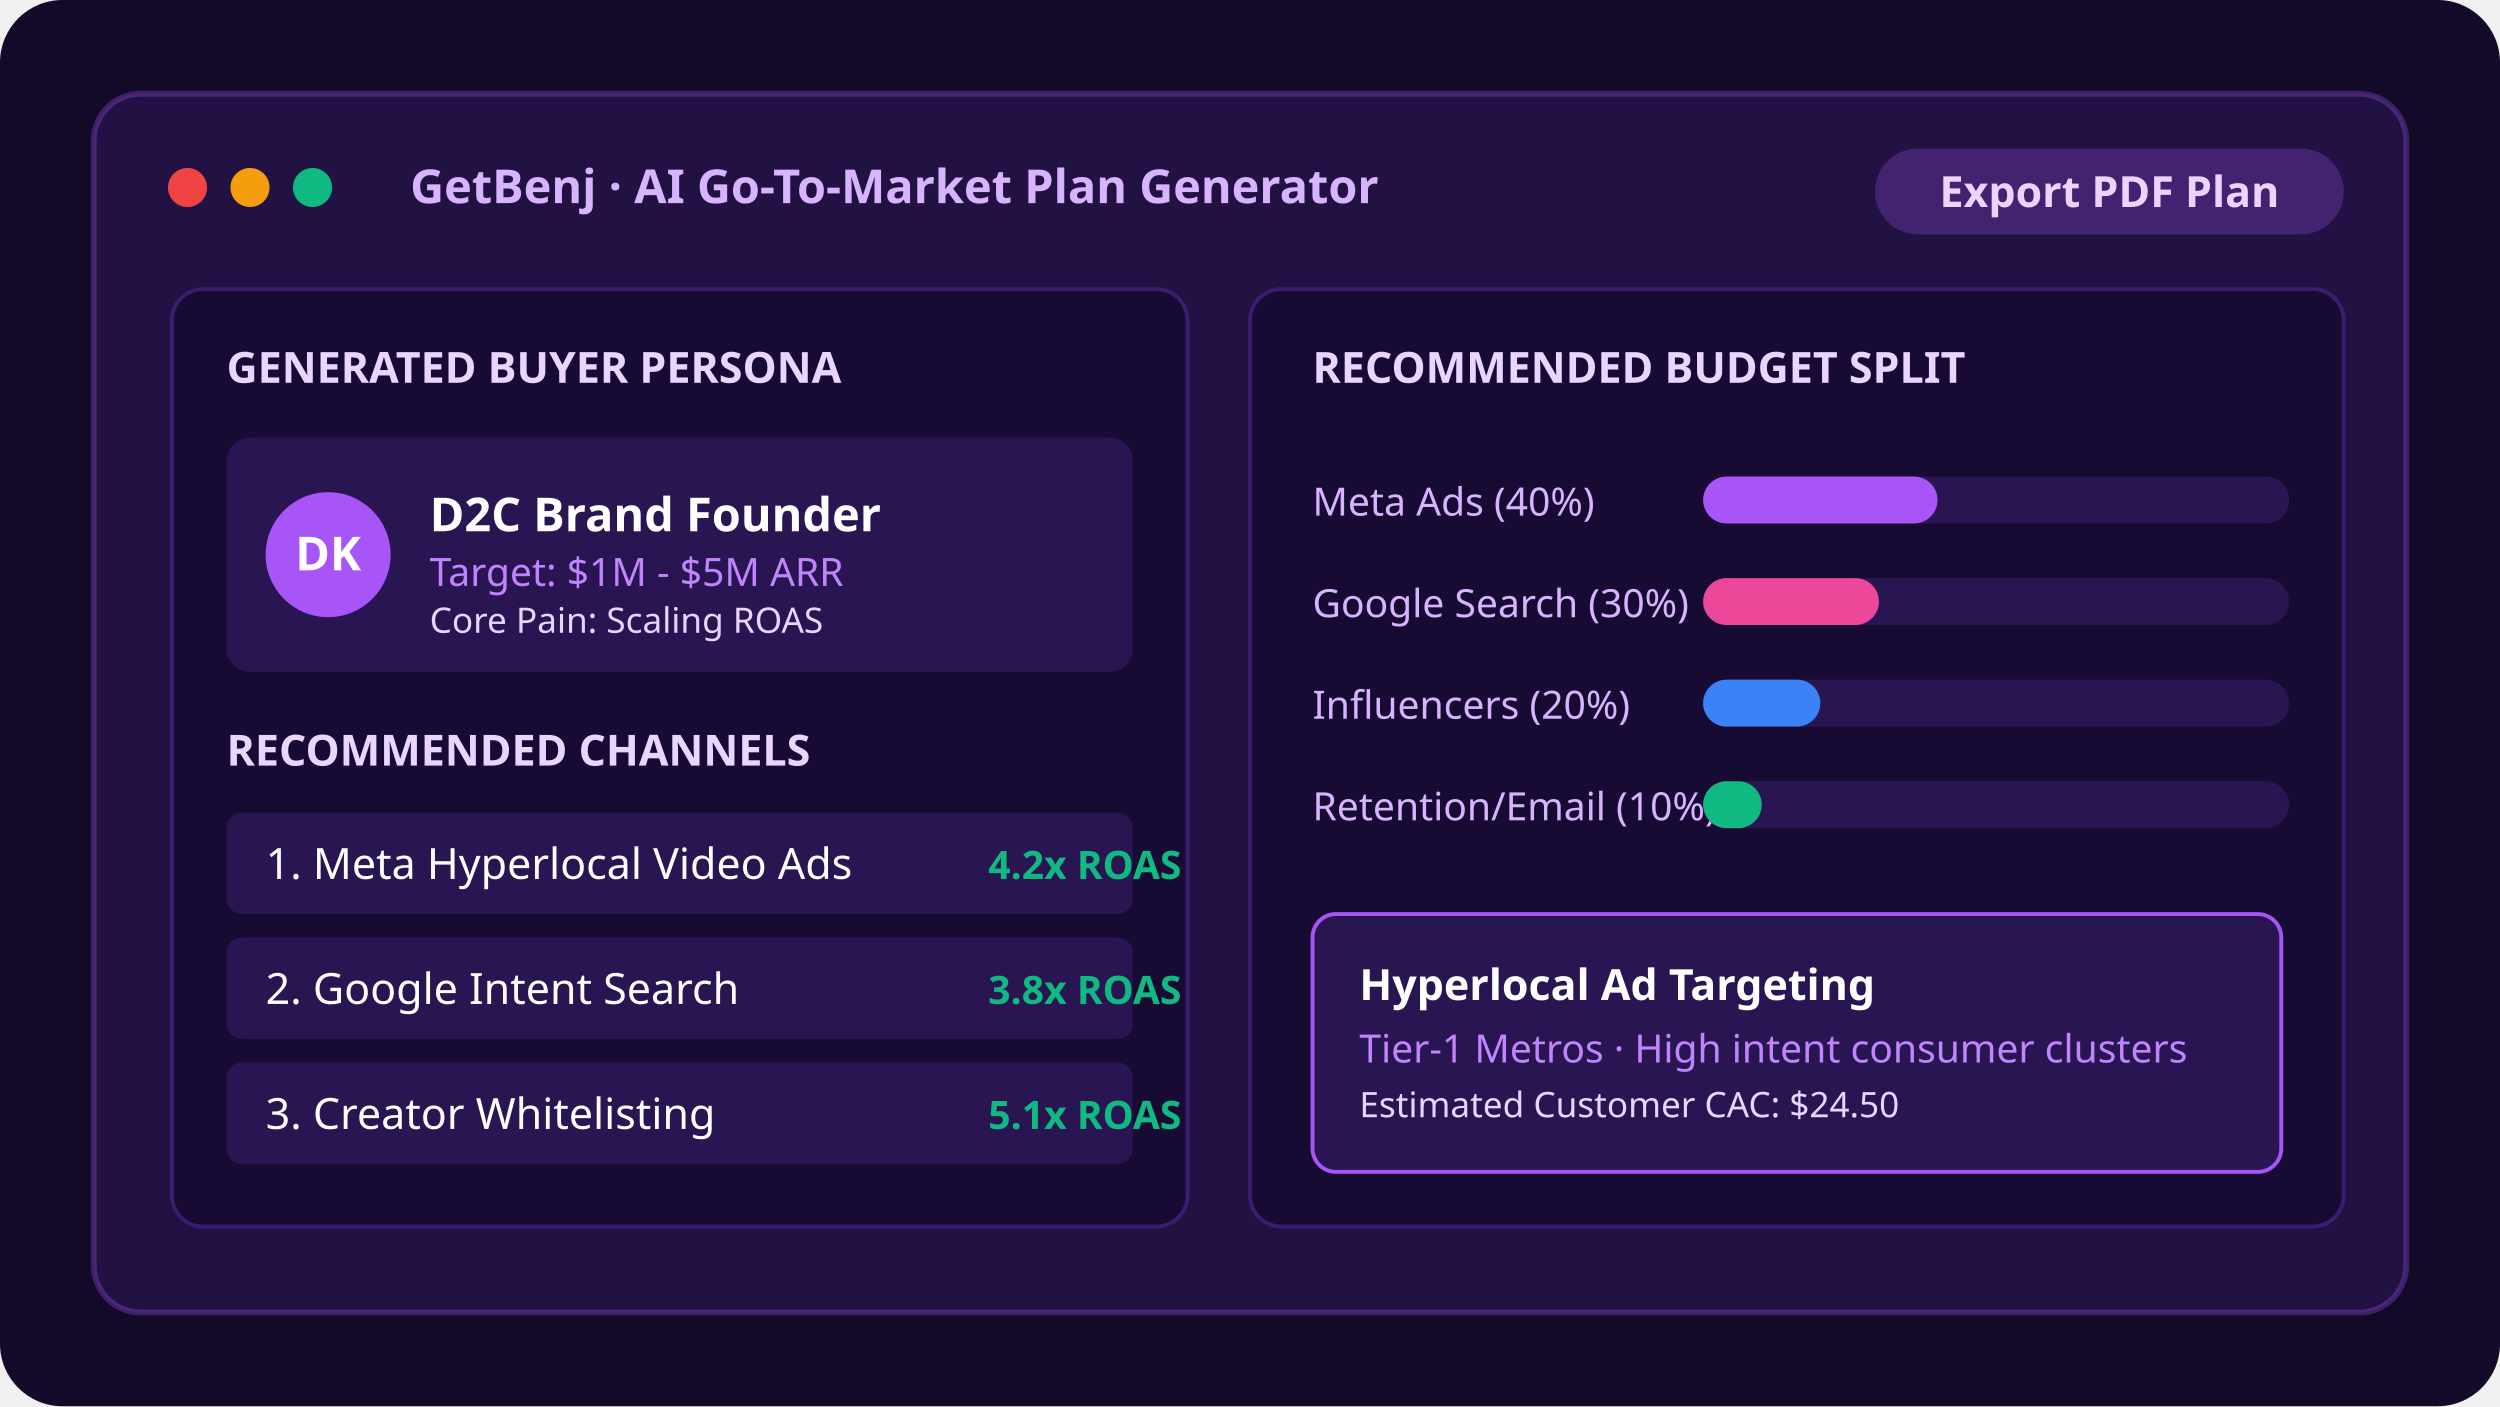
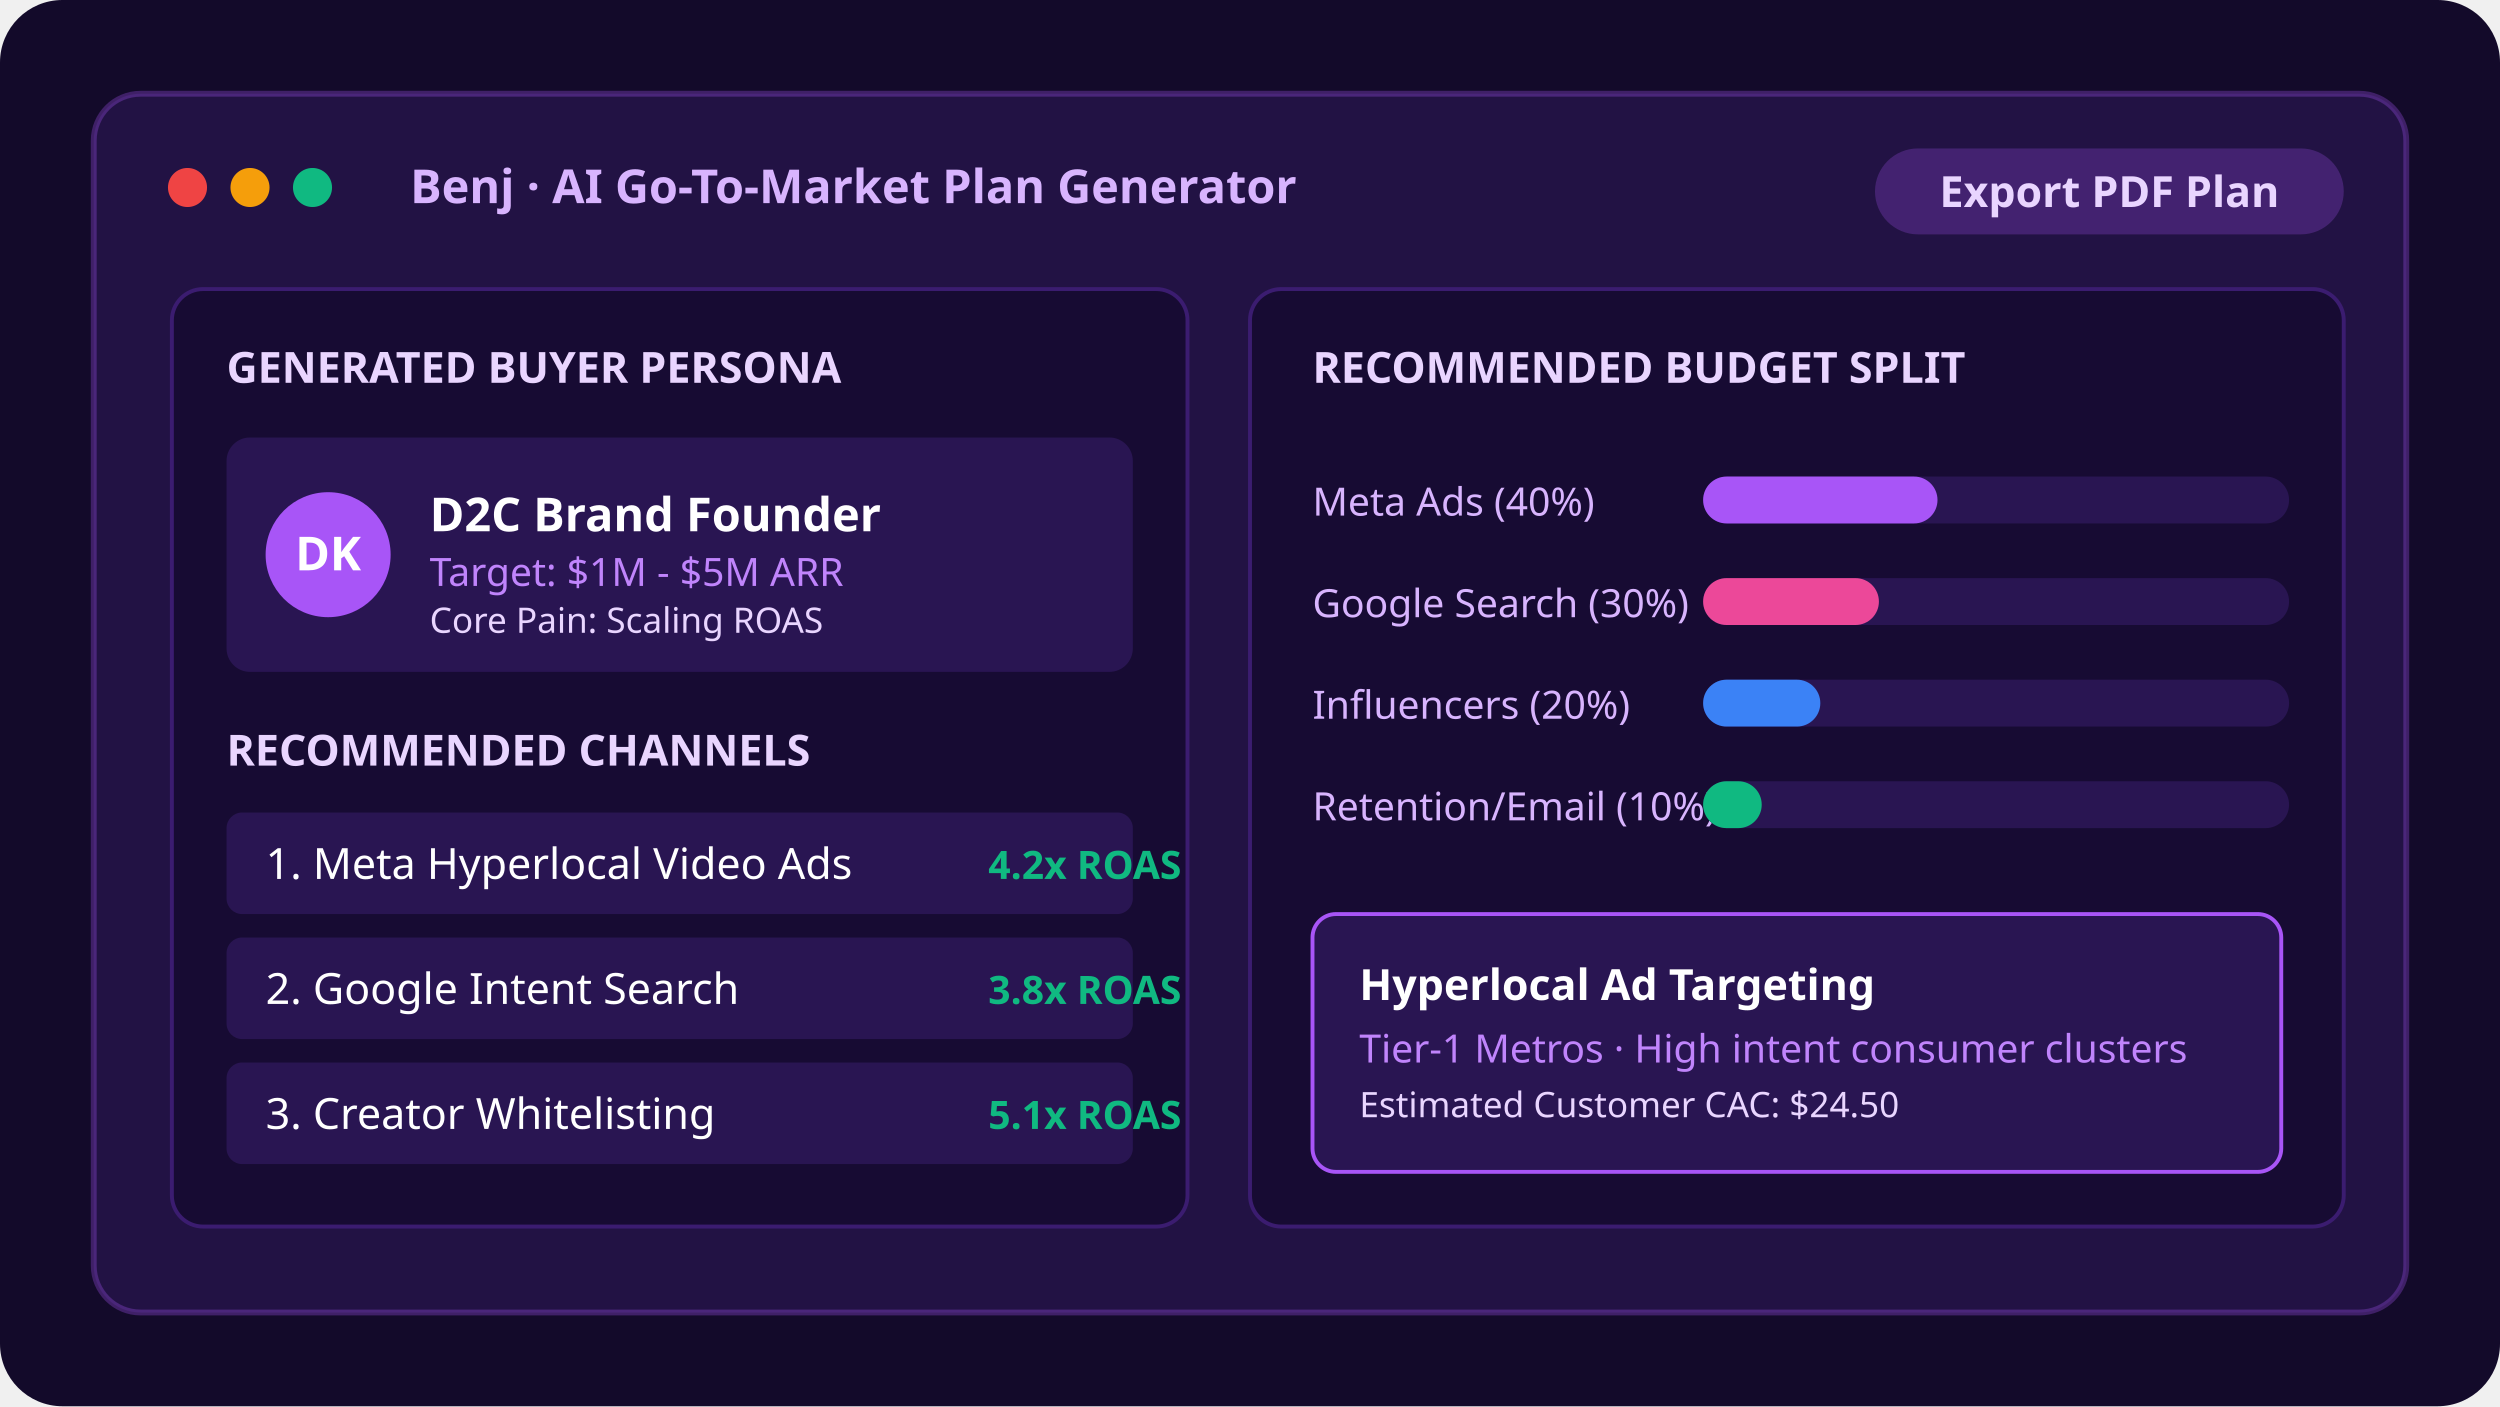
<svg xmlns="http://www.w3.org/2000/svg" width="640" height="360" viewBox="0 0 640 360" fill="none">
  <defs>
    <filter id="shadow" x="0" y="0" width="640" height="360" filterUnits="userSpaceOnUse" color-interpolation-filters="sRGB">
      <feDropShadow dx="0" dy="8" stdDeviation="16" flood-color="#000000" flood-opacity="0.3" />
    </filter>
  </defs>
  <rect width="640" height="360" rx="16" fill="#130A2A" />
  <rect x="24" y="24" width="592" height="312" rx="12" fill="#221244" stroke="#A855F7" stroke-width="1.5" stroke-opacity="0.3" />
  <circle cx="48" cy="48" r="5" fill="#EF4444" />
  <circle cx="64" cy="48" r="5" fill="#F59E0B" />
  <circle cx="80" cy="48" r="5" fill="#10B981" />
-   <text x="105" y="52" fill="#D8B4FE" font-size="12" font-family="system-ui, sans-serif" font-weight="600">GetBenj · AI Go-To-Market Plan Generator</text>
+   <text x="105" y="52" fill="#D8B4FE" font-size="12" font-family="system-ui, sans-serif" font-weight="600">Benj · AI Go-To-Market Plan Generator</text>
  <rect x="480" y="38" width="120" height="22" rx="11" fill="#A855F7" fill-opacity="0.25" />
  <text x="540" y="53" fill="#E9D5FF" font-size="11" font-family="system-ui, sans-serif" font-weight="600" text-anchor="middle">Export PDF Plan</text>
  <g transform="translate(44, 74)">
    <rect width="260" height="240" rx="8" fill="#170B33" stroke="#3B1C70" stroke-width="1" />
    <text x="14" y="24" fill="#E9D5FF" font-size="11" font-weight="bold" font-family="system-ui">GENERATED BUYER PERSONA</text>
    <g transform="translate(14, 38)">
      <rect width="232" height="60" rx="6" fill="#291552" />
      <circle cx="26" cy="30" r="16" fill="#A855F7" />
      <text x="26" y="34" fill="#FFFFFF" font-size="12" font-weight="bold" text-anchor="middle" font-family="system-ui">DK</text>
      <text x="52" y="24" fill="#FFFFFF" font-size="12" font-weight="bold" font-family="system-ui">D2C Brand Founder</text>
      <text x="52" y="38" fill="#C084FC" font-size="10" font-family="system-ui">Target: $1M - $5M ARR</text>
      <text x="52" y="50" fill="#E9D5FF" font-size="9" font-family="system-ui">Core Pain: Scaling ROAS</text>
    </g>
    <text x="14" y="122" fill="#E9D5FF" font-size="11" font-weight="bold" font-family="system-ui">RECOMMENDED CHANNELS</text>
    <g transform="translate(14, 134)">
      <rect width="232" height="26" rx="4" fill="#291552" />
      <text x="10" y="17" fill="#FFFFFF" font-size="11" font-family="system-ui">1. Meta Hyperlocal Video Ads</text>
      <text x="195" y="17" fill="#10B981" font-size="10" font-weight="bold" font-family="system-ui">4.2x ROAS</text>
    </g>
    <g transform="translate(14, 166)">
      <rect width="232" height="26" rx="4" fill="#291552" />
      <text x="10" y="17" fill="#FFFFFF" font-size="11" font-family="system-ui">2. Google Intent Search</text>
      <text x="195" y="17" fill="#10B981" font-size="10" font-weight="bold" font-family="system-ui">3.8x ROAS</text>
    </g>
    <g transform="translate(14, 198)">
      <rect width="232" height="26" rx="4" fill="#291552" />
      <text x="10" y="17" fill="#FFFFFF" font-size="11" font-family="system-ui">3. Creator Whitelisting</text>
      <text x="195" y="17" fill="#10B981" font-size="10" font-weight="bold" font-family="system-ui">5.1x ROAS</text>
    </g>
  </g>
  <g transform="translate(320, 74)">
    <rect width="280" height="240" rx="8" fill="#170B33" stroke="#3B1C70" stroke-width="1" />
    <text x="16" y="24" fill="#E9D5FF" font-size="11" font-weight="bold" font-family="system-ui">RECOMMENDED BUDGET SPLIT</text>
    <g transform="translate(16, 44)">
      <text x="0" y="14" fill="#D8B4FE" font-size="10" font-family="system-ui">Meta Ads (40%)</text>
      <rect x="100" y="4" width="150" height="12" rx="6" fill="#291552" />
      <rect x="100" y="4" width="60" height="12" rx="6" fill="#A855F7" />
      <text x="0" y="40" fill="#D8B4FE" font-size="10" font-family="system-ui">Google Search (30%)</text>
      <rect x="100" y="30" width="150" height="12" rx="6" fill="#291552" />
      <rect x="100" y="30" width="45" height="12" rx="6" fill="#EC4899" />
      <text x="0" y="66" fill="#D8B4FE" font-size="10" font-family="system-ui">Influencers (20%)</text>
      <rect x="100" y="56" width="150" height="12" rx="6" fill="#291552" />
      <rect x="100" y="56" width="30" height="12" rx="6" fill="#3B82F6" />
      <text x="0" y="92" fill="#D8B4FE" font-size="10" font-family="system-ui">Retention/Email (10%)</text>
      <rect x="100" y="82" width="150" height="12" rx="6" fill="#291552" />
      <rect x="100" y="82" width="15" height="12" rx="6" fill="#10B981" />
    </g>
    <g transform="translate(16, 160)">
      <rect width="248" height="66" rx="6" fill="#291552" stroke="#A855F7" stroke-width="1" />
      <text x="12" y="22" fill="#FFFFFF" font-size="11" font-weight="bold" font-family="system-ui">Hyperlocal Ad Targeting</text>
      <text x="12" y="38" fill="#C084FC" font-size="10" font-family="system-ui">Tier-1 Metros · High intent consumer clusters</text>
      <text x="12" y="52" fill="#E9D5FF" font-size="9" font-family="system-ui">Estimated Customer CAC: $24.50</text>
    </g>
  </g>
</svg>
